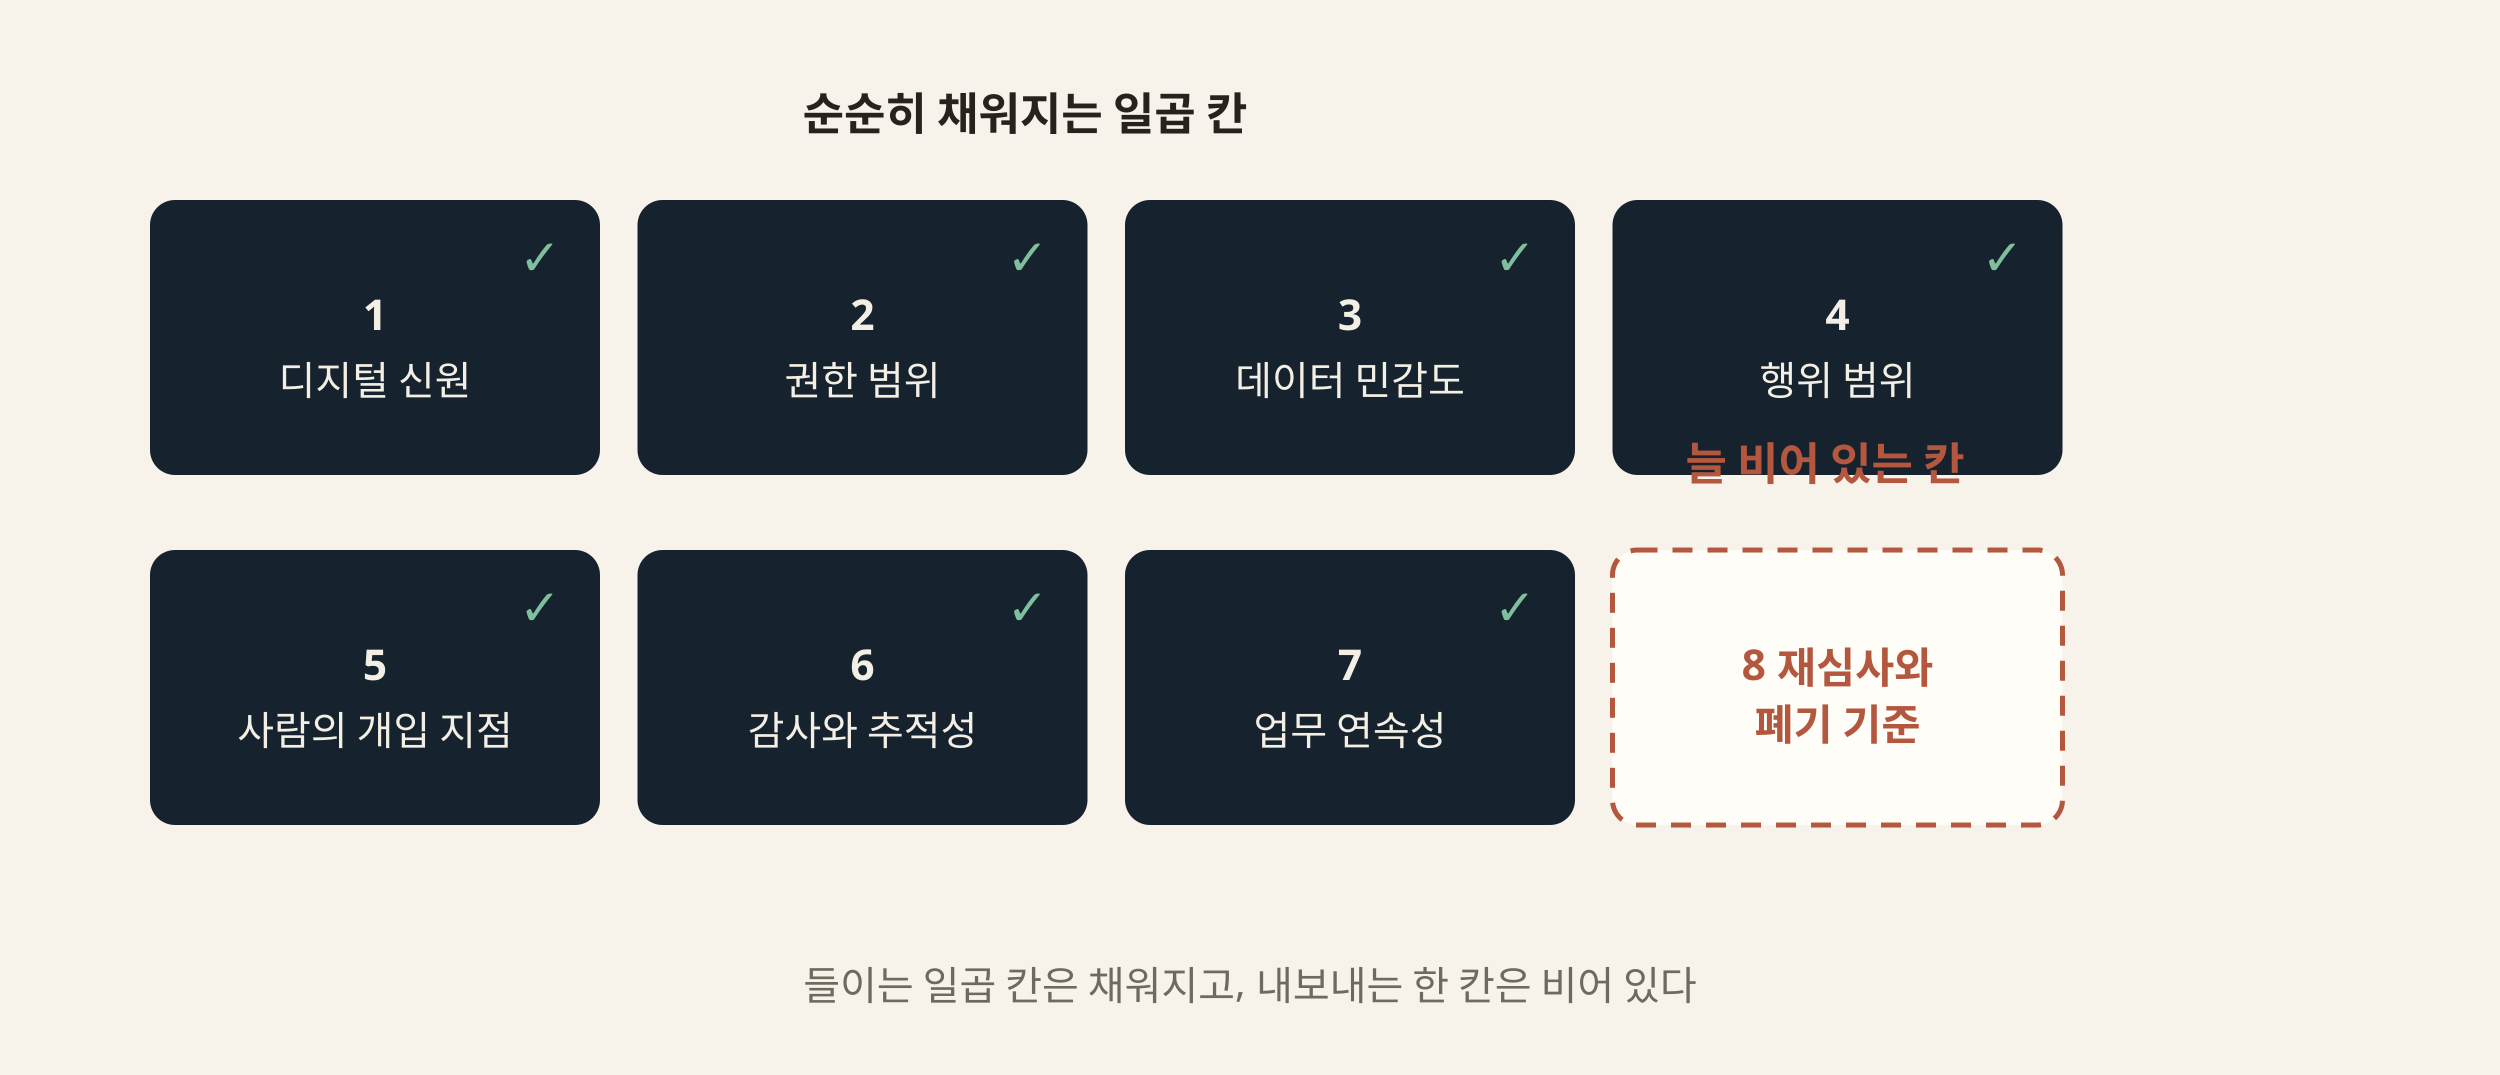
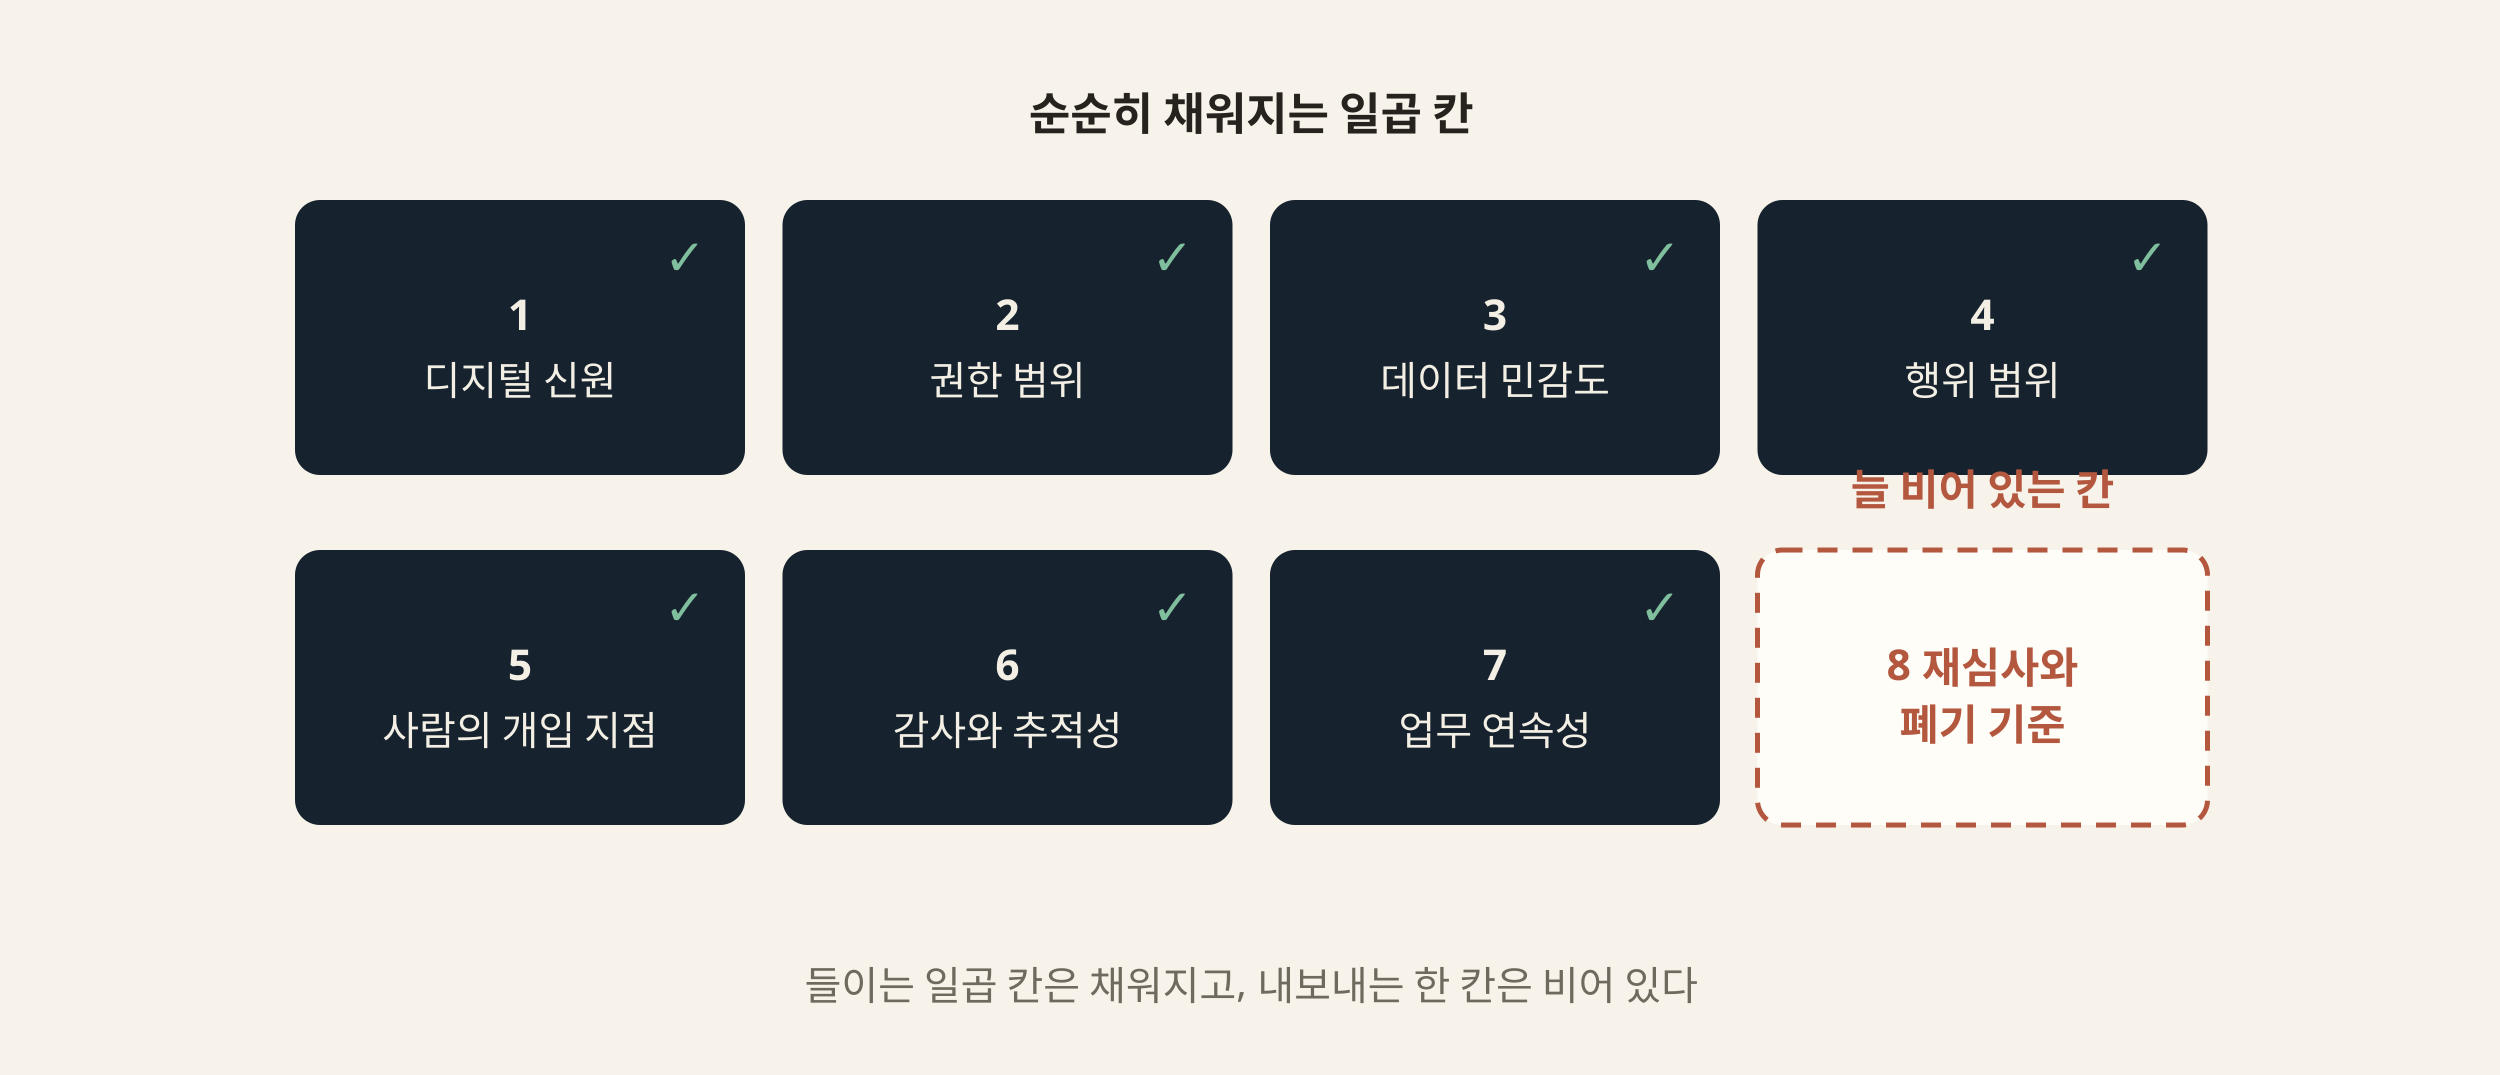
<svg xmlns="http://www.w3.org/2000/svg" viewBox="0 0 1000 430" font-family="Pretendard,'Apple SD Gothic Neo','Noto Sans KR',sans-serif">
-   <defs>
-     <marker id="mi" viewBox="0 0 10 10" refX="9" refY="5" markerWidth="7" markerHeight="7" orient="auto-start-reverse">
-       <path d="M0,0L10,5L0,10z" fill="#26231e" />
-     </marker>
-     <marker id="mg" viewBox="0 0 10 10" refX="9" refY="5" markerWidth="8" markerHeight="8" orient="auto-start-reverse">
-       <path d="M0,0L10,5L0,10z" fill="#c9963f" />
-     </marker>
-     <marker id="mr" viewBox="0 0 10 10" refX="9" refY="5" markerWidth="7" markerHeight="7" orient="auto-start-reverse">
-       <path d="M0,0L10,5L0,10z" fill="#b4573f" />
-     </marker>
-     <marker id="mgr" viewBox="0 0 10 10" refX="9" refY="5" markerWidth="7" markerHeight="7" orient="auto-start-reverse">
-       <path d="M0,0L10,5L0,10z" fill="#5c7a52" />
-     </marker>
-   </defs>
  <rect width="1000" height="430" fill="#f7f3ea" />
-   <text x="410" y="52" fill="#26231e" font-size="18" text-anchor="middle" font-weight="700">순순히 채워지는 일곱 칸</text>
-   <rect x="60" y="80" width="180" height="110" rx="10" fill="#16222e" />
-   <text x="150.0" y="142.0" fill="#f3efe4" font-size="20" font-weight="700" text-anchor="middle" />
-   <text x="150" y="132" fill="#f3efe4" font-size="17" font-weight="700" text-anchor="middle">1</text>
-   <text x="150" y="158" fill="#f3efe4" font-size="16" text-anchor="middle">디지털 신원</text>
-   <text x="216" y="110" fill="#7fbf9d" font-size="20" text-anchor="middle">✓</text>
-   <rect x="255" y="80" width="180" height="110" rx="10" fill="#16222e" />
-   <text x="345.0" y="142.0" fill="#f3efe4" font-size="20" font-weight="700" text-anchor="middle" />
-   <text x="345" y="132" fill="#f3efe4" font-size="17" font-weight="700" text-anchor="middle">2</text>
-   <text x="345" y="158" fill="#f3efe4" font-size="16" text-anchor="middle">권한 범위</text>
-   <text x="411" y="110" fill="#7fbf9d" font-size="20" text-anchor="middle">✓</text>
-   <rect x="450" y="80" width="180" height="110" rx="10" fill="#16222e" />
-   <text x="540.0" y="142.0" fill="#f3efe4" font-size="20" font-weight="700" text-anchor="middle" />
-   <text x="540" y="132" fill="#f3efe4" font-size="17" font-weight="700" text-anchor="middle">3</text>
-   <text x="540" y="158" fill="#f3efe4" font-size="16" text-anchor="middle">데이터 민감도</text>
-   <text x="606" y="110" fill="#7fbf9d" font-size="20" text-anchor="middle">✓</text>
-   <rect x="645" y="80" width="180" height="110" rx="10" fill="#16222e" />
-   <text x="735.0" y="142.0" fill="#f3efe4" font-size="20" font-weight="700" text-anchor="middle" />
-   <text x="735" y="132" fill="#f3efe4" font-size="17" font-weight="700" text-anchor="middle">4</text>
-   <text x="735" y="158" fill="#f3efe4" font-size="16" text-anchor="middle">행위 범위</text>
-   <text x="801" y="110" fill="#7fbf9d" font-size="20" text-anchor="middle">✓</text>
-   <rect x="60" y="220" width="180" height="110" rx="10" fill="#16222e" />
-   <text x="150.0" y="282.0" fill="#f3efe4" font-size="20" font-weight="700" text-anchor="middle" />
-   <text x="150" y="272" fill="#f3efe4" font-size="17" font-weight="700" text-anchor="middle">5</text>
-   <text x="150" y="298" fill="#f3efe4" font-size="16" text-anchor="middle">사람의 개입 지점</text>
-   <text x="216" y="250" fill="#7fbf9d" font-size="20" text-anchor="middle">✓</text>
-   <rect x="255" y="220" width="180" height="110" rx="10" fill="#16222e" />
-   <text x="345.0" y="282.0" fill="#f3efe4" font-size="20" font-weight="700" text-anchor="middle" />
-   <text x="345" y="272" fill="#f3efe4" font-size="17" font-weight="700" text-anchor="middle">6</text>
-   <text x="345" y="298" fill="#f3efe4" font-size="16" text-anchor="middle">감사와 추적성</text>
-   <text x="411" y="250" fill="#7fbf9d" font-size="20" text-anchor="middle">✓</text>
-   <rect x="450" y="220" width="180" height="110" rx="10" fill="#16222e" />
-   <text x="540.0" y="282.0" fill="#f3efe4" font-size="20" font-weight="700" text-anchor="middle" />
-   <text x="540" y="272" fill="#f3efe4" font-size="17" font-weight="700" text-anchor="middle">7</text>
-   <text x="540" y="298" fill="#f3efe4" font-size="16" text-anchor="middle">업무 연속성</text>
-   <text x="606" y="250" fill="#7fbf9d" font-size="20" text-anchor="middle">✓</text>
-   <text x="730" y="192" fill="#b4573f" font-size="18" text-anchor="middle" font-weight="700">늘 비어 있는 칸</text>
-   <rect x="645" y="220" width="180" height="110" rx="10" fill="#fffdf8" stroke="#b4573f" stroke-width="2" stroke-dasharray="8 6" />
-   <text x="735.0" y="281.3" fill="#26231e" font-size="18" font-weight="700" text-anchor="middle" />
-   <text x="735" y="272" fill="#b4573f" font-size="17" font-weight="700" text-anchor="middle">8 재심사와</text>
-   <text x="735" y="296" fill="#b4573f" font-size="17" font-weight="700" text-anchor="middle">폐기 기준</text>
-   <text x="500" y="400" fill="#6f6a5e" font-size="16" text-anchor="middle">들이는 일곱 칸은 채워지고, 내보내는 한 칸은 비어 있다</text>
+   <text x="500.5" y="52" fill="#26231e" font-size="18" font-weight="700" text-anchor="middle">순순히 채워지는 일곱 칸</text>
+   <rect x="118" y="80" width="180" height="110" rx="10" fill="#16222e" />
+   <text x="208.0" y="132" fill="#f3efe4" font-size="17" font-weight="700" text-anchor="middle">1</text>
+   <text x="208.0" y="158" fill="#f3efe4" font-size="16" text-anchor="middle">디지털 신원</text>
+   <text x="274" y="110" fill="#7fbf9d" font-size="20" text-anchor="middle">✓</text>
+   <rect x="313" y="80" width="180" height="110" rx="10" fill="#16222e" />
+   <text x="403.0" y="132" fill="#f3efe4" font-size="17" font-weight="700" text-anchor="middle">2</text>
+   <text x="403.0" y="158" fill="#f3efe4" font-size="16" text-anchor="middle">권한 범위</text>
+   <text x="469" y="110" fill="#7fbf9d" font-size="20" text-anchor="middle">✓</text>
+   <rect x="508" y="80" width="180" height="110" rx="10" fill="#16222e" />
+   <text x="598.0" y="132" fill="#f3efe4" font-size="17" font-weight="700" text-anchor="middle">3</text>
+   <text x="598.0" y="158" fill="#f3efe4" font-size="16" text-anchor="middle">데이터 민감도</text>
+   <text x="664" y="110" fill="#7fbf9d" font-size="20" text-anchor="middle">✓</text>
+   <rect x="703" y="80" width="180" height="110" rx="10" fill="#16222e" />
+   <text x="793.0" y="132" fill="#f3efe4" font-size="17" font-weight="700" text-anchor="middle">4</text>
+   <text x="793.0" y="158" fill="#f3efe4" font-size="16" text-anchor="middle">행위 범위</text>
+   <text x="859" y="110" fill="#7fbf9d" font-size="20" text-anchor="middle">✓</text>
+   <rect x="118" y="220" width="180" height="110" rx="10" fill="#16222e" />
+   <text x="208.0" y="272" fill="#f3efe4" font-size="17" font-weight="700" text-anchor="middle">5</text>
+   <text x="208.0" y="298" fill="#f3efe4" font-size="16" text-anchor="middle">사람의 개입 지점</text>
+   <text x="274" y="250" fill="#7fbf9d" font-size="20" text-anchor="middle">✓</text>
+   <rect x="313" y="220" width="180" height="110" rx="10" fill="#16222e" />
+   <text x="403.0" y="272" fill="#f3efe4" font-size="17" font-weight="700" text-anchor="middle">6</text>
+   <text x="403.0" y="298" fill="#f3efe4" font-size="16" text-anchor="middle">감사와 추적성</text>
+   <text x="469" y="250" fill="#7fbf9d" font-size="20" text-anchor="middle">✓</text>
+   <rect x="508" y="220" width="180" height="110" rx="10" fill="#16222e" />
+   <text x="598.0" y="272" fill="#f3efe4" font-size="17" font-weight="700" text-anchor="middle">7</text>
+   <text x="598.0" y="298" fill="#f3efe4" font-size="16" text-anchor="middle">업무 연속성</text>
+   <text x="664" y="250" fill="#7fbf9d" font-size="20" text-anchor="middle">✓</text>
+   <text x="793.0" y="202" fill="#b4573f" font-size="17" font-weight="700" text-anchor="middle">늘 비어 있는 칸</text>
+   <rect x="703" y="220" width="180" height="110" rx="10" fill="#fffdf8" stroke="#b4573f" stroke-width="2" stroke-dasharray="8 6" />
+   <text x="793.0" y="272" fill="#b4573f" font-size="17" font-weight="700" text-anchor="middle">8 재심사와</text>
+   <text x="793.0" y="296" fill="#b4573f" font-size="17" font-weight="700" text-anchor="middle">폐기 기준</text>
+   <text x="500.5" y="400" fill="#6f6a5e" font-size="16" text-anchor="middle">들이는 일곱 칸은 채워지고, 내보내는 한 칸은 비어 있다</text>
</svg>
